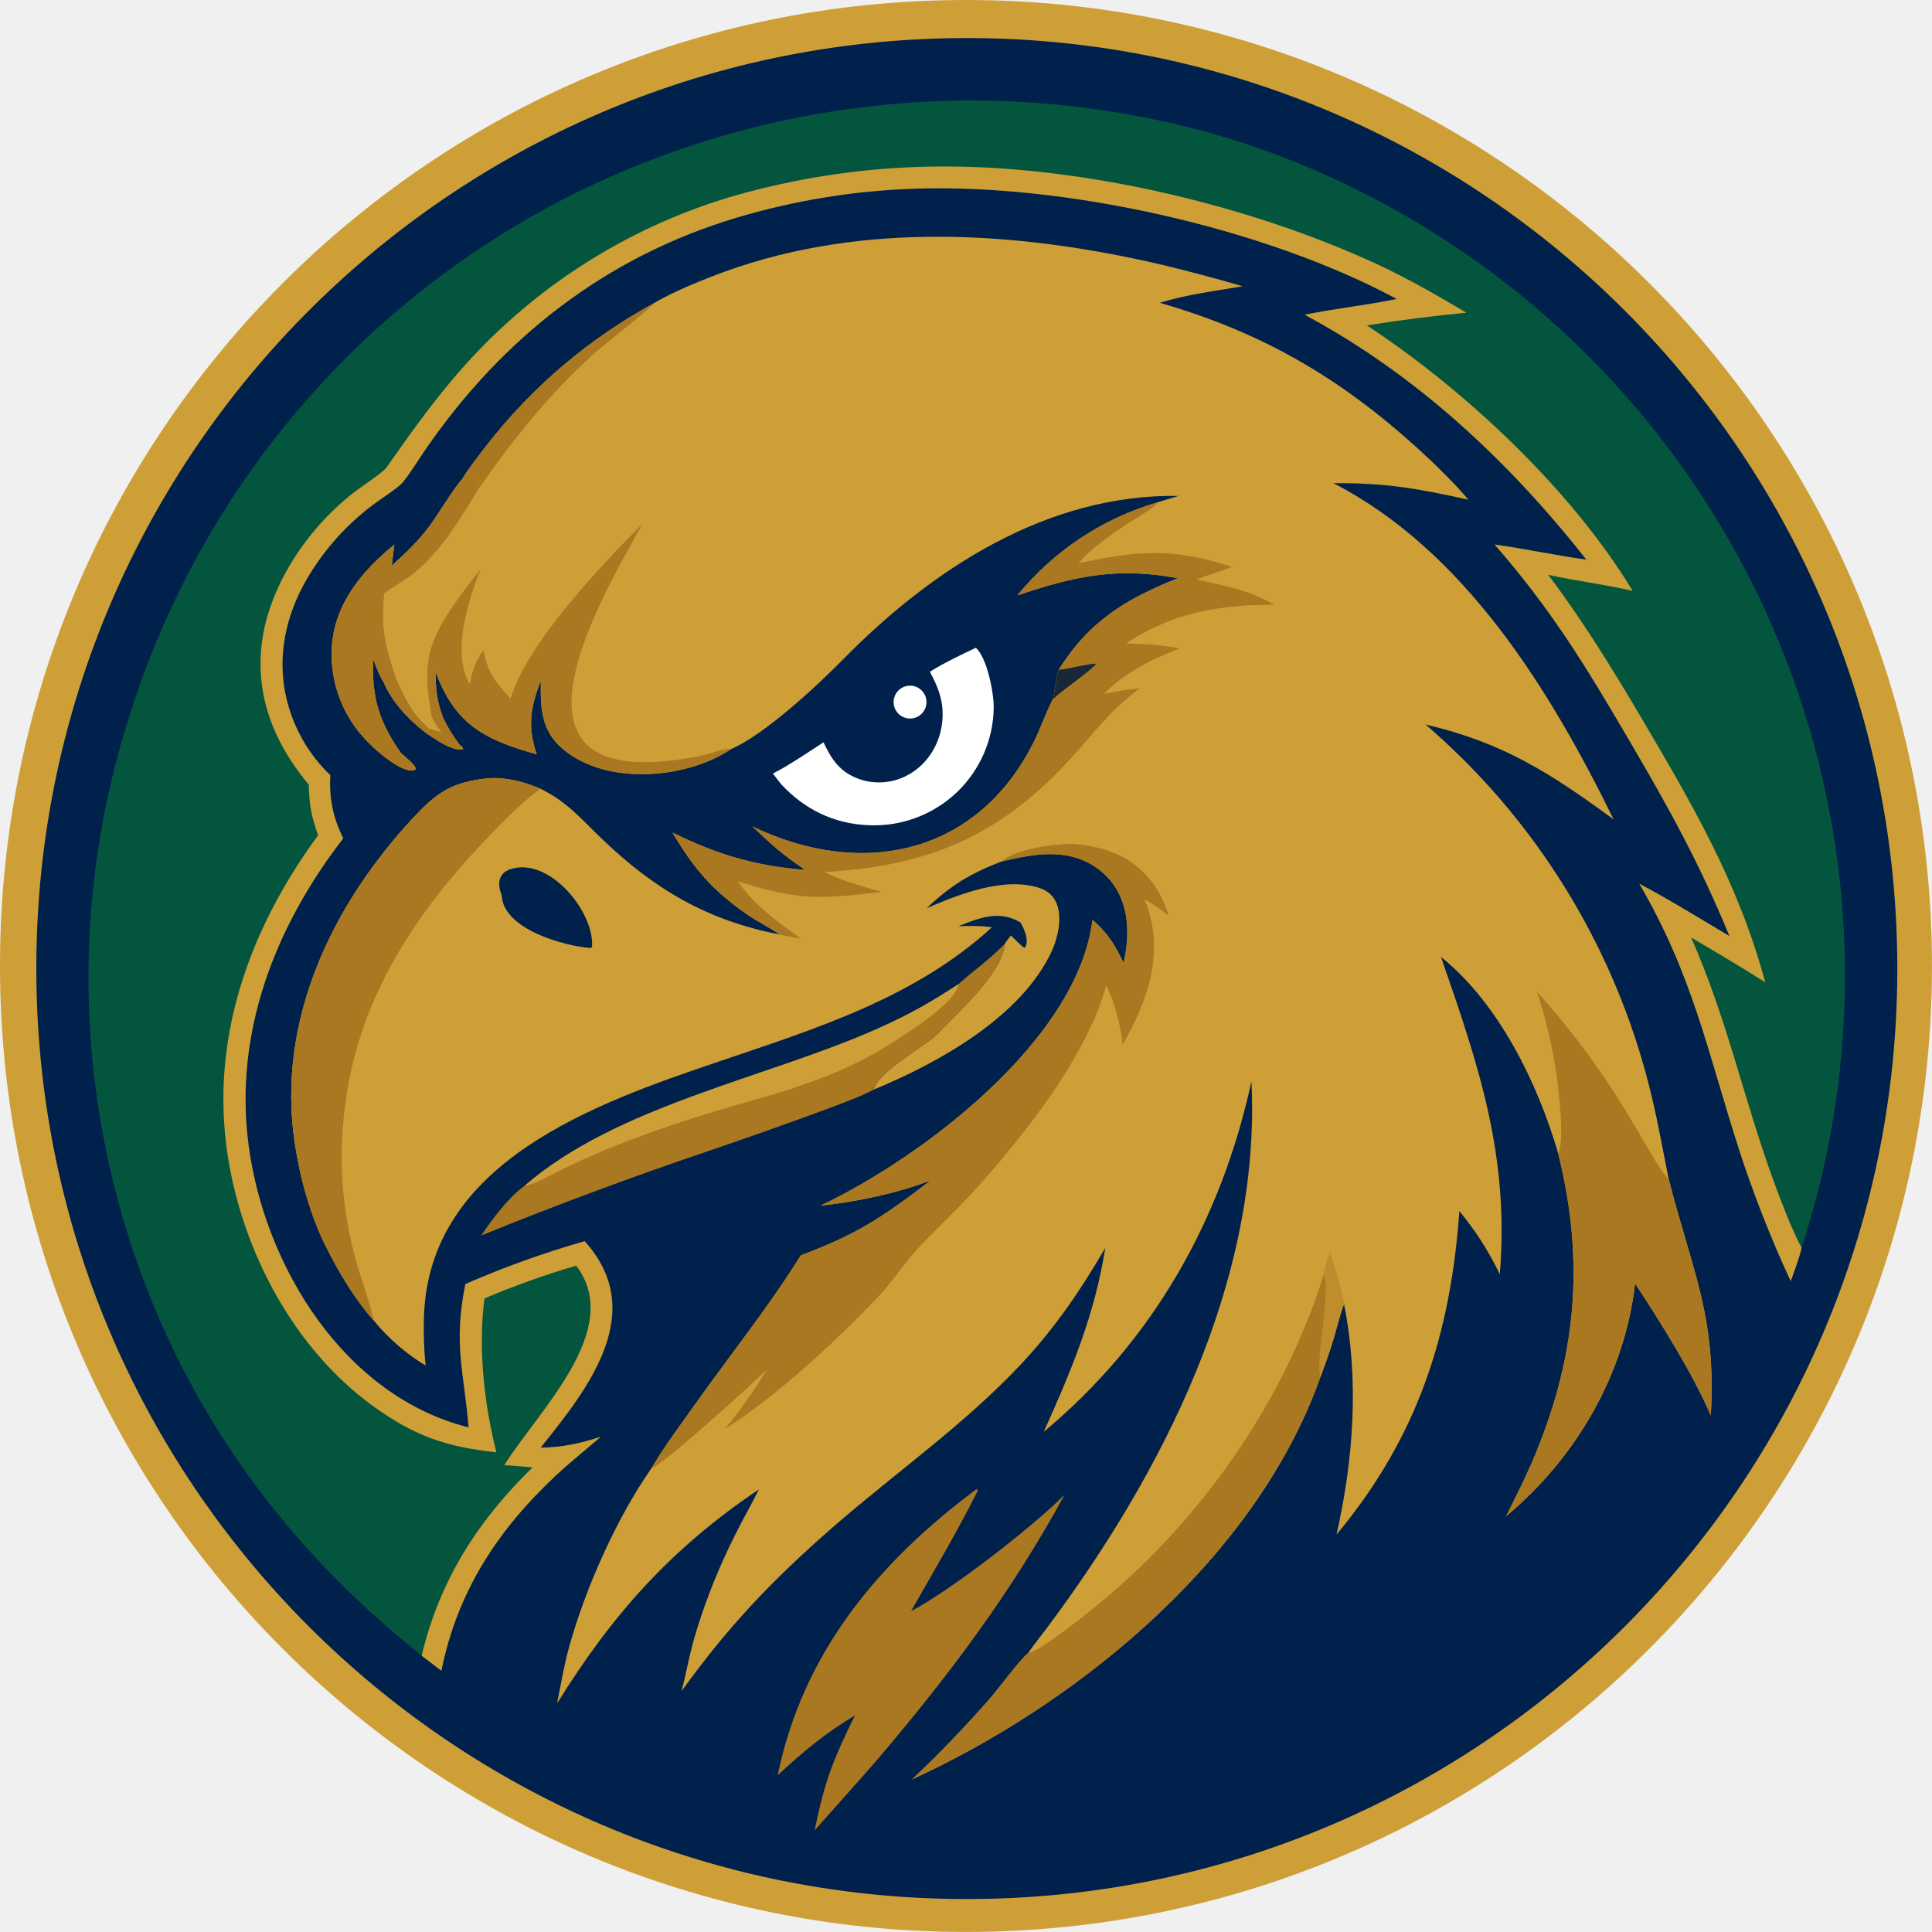
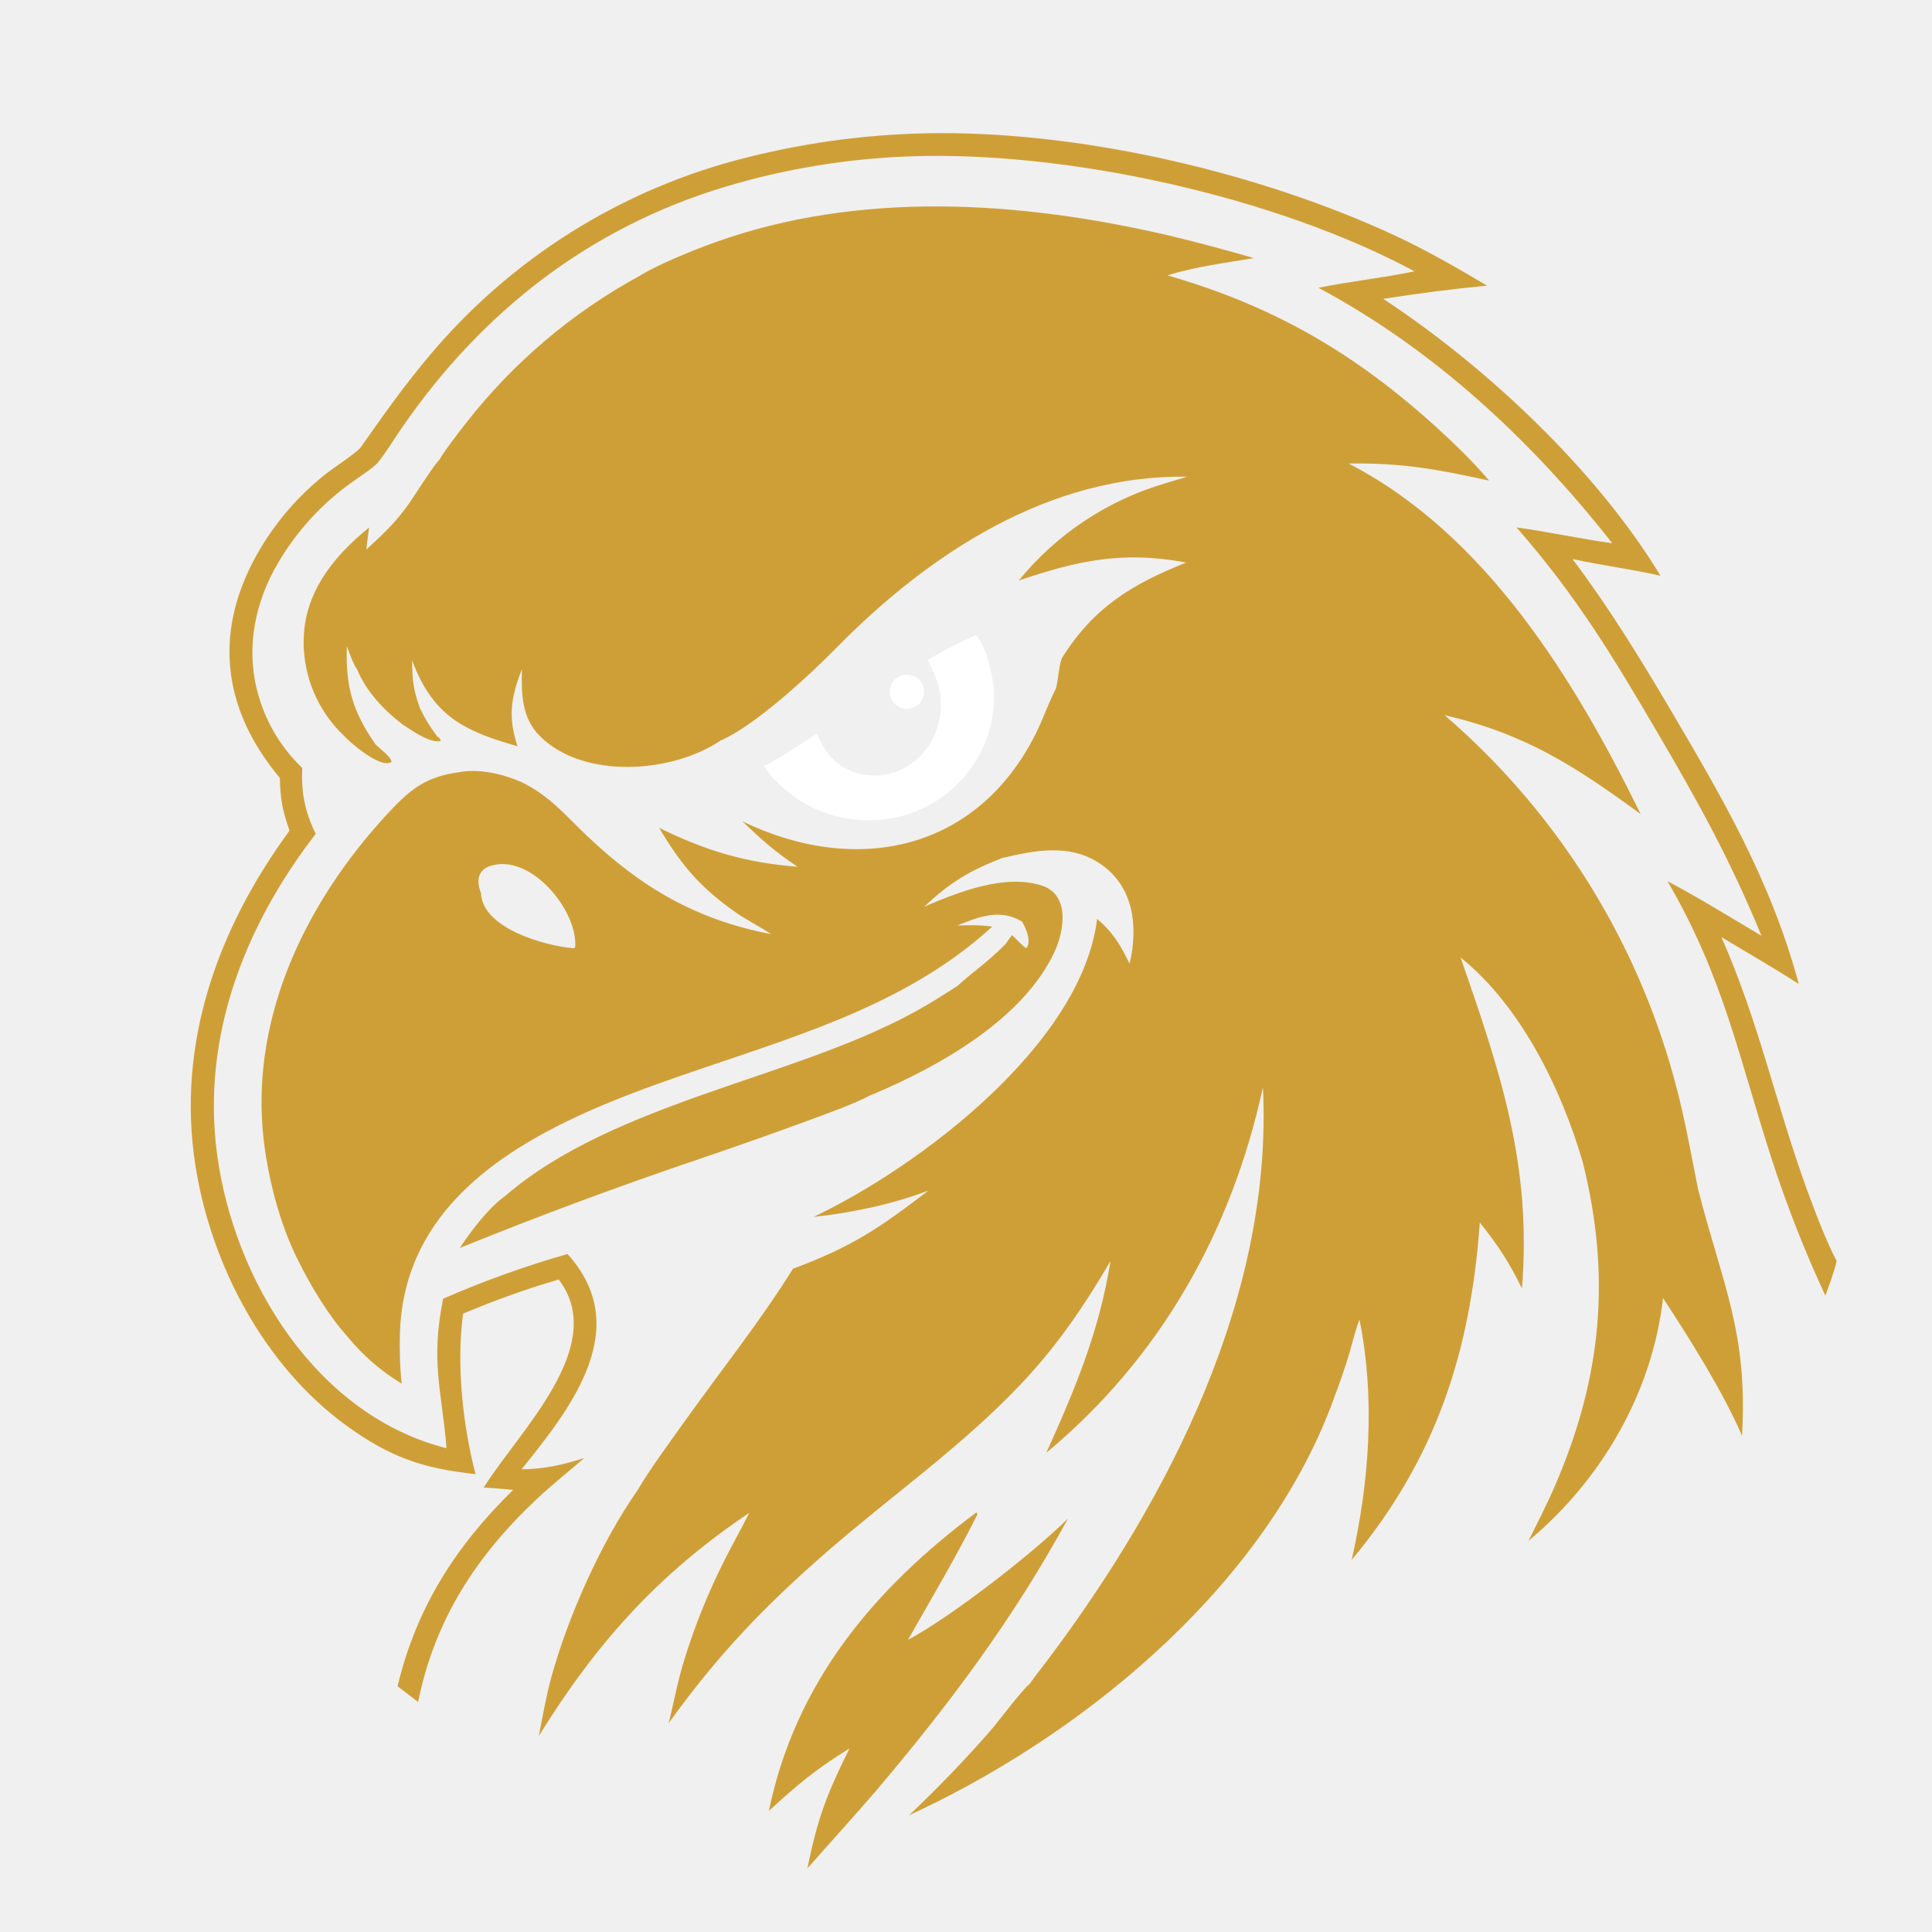
- <svg xmlns="http://www.w3.org/2000/svg" width="1049" height="1049" viewBox="0 0 1049 1049" fill="none">
-   <path d="M517.711 0.045C807.343 -3.701 1045.17 228.049 1048.94 517.683C1052.7 807.319 820.961 1045.16 531.328 1048.93C241.672 1052.71 3.806 820.955 0.045 531.298C-3.715 241.647 228.055 3.791 517.711 0.045Z" fill="#CF9F37" />
-   <path d="M520.895 20.676C799.818 18.441 1027.78 242.669 1030.15 521.591C1032.52 800.51 808.402 1028.58 529.479 1031.09C250.369 1033.6 22.108 809.29 19.736 530.178C17.363 251.064 241.78 22.912 520.895 20.676Z" fill="#00214C" />
-   <path d="M355.094 164.616C364.595 158.678 383.217 151.201 393.818 147.382C469.261 120.201 552.637 125.65 629.64 143.468C644.77 147.082 659.814 151.075 674.742 155.442C660.268 157.901 643.772 159.968 629.793 164.434C685.096 180.395 727.303 204.877 770.176 243.838C778.969 251.831 789.648 262.25 797.258 271.283C769.374 265.22 752.511 262.097 724.027 262.359C795.562 299.226 841.736 374.885 876.129 444.893C841.589 419.647 816.166 403.213 774.015 393.37C829.827 441.383 870.588 504.482 891.419 575.096C898.332 598.358 901.277 616.451 905.985 639.988C918.96 690.803 931.996 714.389 928.898 768.603C919.425 746.303 901.295 717.414 887.776 696.877C882.204 746.193 855.654 791.668 817.752 823.269C822.62 813.417 827.292 804.41 831.658 794.289C855.948 737.908 860.81 685.636 845.998 626.132C834.879 588.089 813.778 544.744 782.404 519.582C803.21 579.511 819.491 627.583 814.342 691.857C807.79 678.496 801.747 669.134 792.385 657.549C787.578 725.044 769.576 780.506 725.674 833.213C734.889 792.587 738.036 749.15 729.752 708.095C728.166 711.677 725.815 721.015 724.596 725.172C722.349 732.716 719.814 740.167 716.991 747.515C683.113 843.243 590.704 920.656 501.468 963.205C499.394 964.197 497.313 965.177 495.228 966.138C509.975 952.202 524.06 937.581 537.433 922.322C541.934 917.172 553.745 901.173 558.16 897.609C561.172 893.231 564.656 888.951 567.859 884.677C631.097 800.302 684.796 695.175 679.482 587.153C663.09 662.38 626.193 727.86 566.701 777.438C581.739 744.141 594.377 713.875 600.121 677.584C586.607 700.76 572.653 721.235 554.265 740.816C523.473 773.618 486.549 799.334 452.648 828.823C419.52 857.638 395.489 882.908 370.074 918.201C373.096 906.237 374.512 897.168 378.359 884.739C383.835 867.141 390.751 850.033 399.038 833.574C403.228 825.155 407.872 817.103 412.061 808.678C364.308 840.794 332.395 876.589 302.447 924.924C304.566 914.558 306.165 904.596 308.994 894.315C317.688 862.739 334.832 824.194 353.601 797.369C360.966 784.976 369.709 773.305 378.062 761.567C397.005 734.938 417.551 709.326 434.821 681.582C465.604 670.12 479.356 660.745 505.328 640.913C486.706 648.016 465.226 652.498 445.489 654.641C500.859 628.324 585.144 564.65 593.165 499.448C601.37 506.426 605.497 513.276 610.052 522.827C614.681 503.341 612.3 481.937 593.875 470.174C578.335 460.256 560.597 463.809 543.709 467.779C526.675 474.4 516.48 480.531 503.127 493.124C520.809 485.512 545.46 475.743 564.662 482.232C579.045 487.09 576.033 505.656 571.018 516.516C554.553 552.184 509.408 577.141 474.527 591.561C476.793 581.519 502.704 568.006 509.303 561.062C520.105 549.686 544.26 528.366 545.424 512.606L548.822 507.892C550.91 509.705 554.908 514.248 556.353 514.67C559.127 511.17 556.108 504.202 554.039 500.852C542.625 493.966 531.751 498.342 520.368 502.89C526.785 502.723 532.167 502.552 538.566 503.483C496.706 541.873 442.937 558.509 390.272 576.376C323.548 599.007 232.992 630.565 230.2 714.714C229.899 723.262 230.17 732.899 231.103 741.423C220.238 734.871 210.6 726.47 202.621 716.606C193.418 706.552 183.452 690.075 177.527 677.921C168.537 660.531 162.814 639.186 160.001 620.26C150.167 554.131 180.204 491.417 224.373 444.023C235.871 431.686 243.905 425.406 261.122 423.063C271.61 421.129 283.835 424.022 293.437 428.244C307.848 435.253 315.34 444.491 326.756 455.427C355.465 482.93 383.972 499.758 423.342 507.382C419.176 504.39 410.817 500.109 405.721 496.576C386.716 483.399 376.619 471.467 365.14 452.073C389.794 464.085 409.689 470.095 437.17 472.339C424.766 463.869 419.253 458.96 408.468 448.683C467.84 477.338 530.588 464.141 561.148 403.149C564.907 395.652 567.601 387.665 571.324 380.335L571.673 379.666C572.996 374.805 573.308 367.245 574.833 363.662C591.536 337.041 611.387 325.21 639.51 313.943C606.654 307.721 583.044 312.917 552.367 323.291C572.071 299.124 598.633 281.492 628.55 272.721L639.976 269.256C568.324 268.148 505.75 309.157 457.539 358.239C443.886 372.139 415.098 398.923 397.087 406.633C371.951 423.592 325.952 426.998 303.152 404.395C293.406 394.733 293.428 382.029 293.661 369.515C287.899 384.41 286.369 394.436 291.414 409.573C263.433 401.658 247.269 393.747 236.505 364.817C236.678 375.439 237.032 379.718 240.576 389.677C243.178 395.197 245.748 399.249 249.357 404.192C251.023 405.643 250.783 405.005 251.487 406.816C245.986 408.299 235.919 401.126 231.423 398.11C221.919 390.908 212.576 380.928 207.992 369.783C206.058 367.193 203.794 360.774 202.543 357.548C201.903 378.298 205.304 391.071 217.47 408.596C219.923 411.049 225.516 415.031 225.845 417.712C220.442 421.605 204.487 407.987 200.803 403.858C199.05 402.278 196.904 399.902 195.381 398.046C184.151 384.41 178.747 366.899 180.341 349.306C182.525 326.648 197.226 309.448 214.128 295.688C213.576 299.43 213.155 303.406 212.698 307.177C221.066 299.421 226.326 294.693 233.285 285.498C236.665 281.031 247.789 263.052 250.808 260.359C252.79 256.542 261.605 245.097 264.438 241.511C289.054 209.924 319.914 183.748 355.094 164.616Z" fill="#CF9F37" />
-   <path d="M543.709 467.779C550.953 461.125 573.345 457.693 583.068 458.325C608.895 460.006 627.013 472.495 634.606 497.322C630.454 493.978 626.346 490.817 621.527 488.471C632.787 515.809 623.719 542.822 609.532 567.179C608.577 556.494 605.191 544.61 600.66 534.874C590.489 573.082 555.759 616.911 529.369 646.075C519.952 656.478 509.119 666.501 499.496 676.629C492.13 684.387 484.719 695.708 477.332 703.552C454.421 727.872 421.673 758.096 393.569 775.92C401.932 765.719 409.55 754.936 416.362 743.639C408.004 751.832 361.25 794.344 353.601 797.369C360.966 784.976 369.709 773.305 378.062 761.568C397.005 734.938 417.551 709.326 434.821 681.582C465.604 670.12 479.356 660.745 505.328 640.913C486.706 648.016 465.226 652.498 445.489 654.641C500.859 628.324 585.144 564.65 593.165 499.448C601.37 506.426 605.497 513.276 610.052 522.827C614.681 503.341 612.3 481.937 593.875 470.174C578.335 460.256 560.597 463.809 543.709 467.779Z" fill="#AA7820" />
-   <path d="M834.297 538.162C856.909 563.591 872.296 585.052 889.686 614.761C892.288 619.213 903.187 638.702 905.985 639.988C918.96 690.803 931.996 714.389 928.898 768.603C919.425 746.303 901.295 717.414 887.775 696.877C882.204 746.193 855.654 791.668 817.752 823.269C822.62 813.417 827.292 804.41 831.658 794.289C855.948 737.908 860.81 685.636 845.998 626.132C849.739 619.966 846.145 590.177 844.841 581.672C842.802 568.44 838.901 550.635 834.297 538.162Z" fill="#AA7820" />
-   <path d="M261.122 423.063C271.61 421.129 283.835 424.022 293.437 428.244C282.391 436.167 268.828 450.438 259.504 460.421C224.138 498.289 196.597 541.377 188.375 593.306C183.148 626.315 185.002 656.153 194.372 688.281C195.805 693.198 202.804 713.397 202.621 716.606C193.418 706.552 183.452 690.075 177.527 677.921C168.537 660.531 162.814 639.186 160.001 620.26C150.167 554.131 180.204 491.417 224.373 444.023C235.871 431.686 243.905 425.406 261.122 423.063Z" fill="#AA7820" />
-   <path d="M177.527 677.921C168.537 660.531 162.814 639.186 160.001 620.26C150.167 554.131 180.204 491.417 224.373 444.023C235.871 431.686 243.905 425.406 261.122 423.063L261.454 424.316C259.546 427.363 250.605 435.72 247.487 439.008C239.62 447.327 232.023 455.895 224.707 464.699C180.324 518.862 156.438 581.238 171.287 652.461C172.185 656.771 178.291 675.961 177.527 677.921Z" fill="#AA7820" />
-   <path d="M552.367 323.291C572.071 299.124 598.633 281.492 628.55 272.721C626.358 276.237 615.318 282.116 611.228 284.929C601.701 291.485 593.459 297.082 585.517 305.808C617.565 299.018 636.596 297.211 668.981 307.797C662.576 310.21 656.055 312.198 649.632 314.605C664.743 317.944 678.465 320.472 692.065 328.447C662.686 328.129 636.443 332.687 611.448 349.342C621.233 349.691 630.84 350.003 640.459 352.11C626.125 357.539 610.187 365.477 599.521 376.739C606.611 375.222 611.553 374.427 618.796 373.771C602.895 385.56 594.488 397.412 581.348 411.861C543.348 453.638 503.881 470.493 447.796 473.447C455.441 477.699 469.979 481.796 478.776 484.241C445.052 488.264 433.768 489.013 400.6 478.497C409.841 491.899 421.997 500.244 434.811 509.607C433.153 509.322 424.211 507.95 423.342 507.382C419.176 504.39 410.817 500.109 405.721 496.576C386.716 483.399 376.619 471.467 365.14 452.073C389.794 464.085 409.689 470.095 437.17 472.339C424.766 463.869 419.253 458.96 408.468 448.683C467.84 477.337 530.588 464.141 561.148 403.149C564.907 395.652 567.601 387.665 571.324 380.335L571.673 379.666C572.996 374.805 573.308 367.245 574.833 363.662C591.536 337.041 611.387 325.21 639.51 313.943C606.654 307.72 583.044 312.917 552.367 323.291Z" fill="#AA7820" />
-   <path d="M574.833 363.662C581.409 363.105 588.236 360.737 595.216 360.327C591.224 365.253 577.729 373.832 571.673 379.666C572.996 374.805 573.308 367.245 574.833 363.662Z" fill="#192838" />
-   <path d="M722.074 679.806C724.841 688.667 728.209 698.996 729.752 708.095C728.166 711.677 725.815 721.015 724.596 725.172C722.349 732.716 719.814 740.167 716.991 747.515C683.113 843.243 590.704 920.656 501.468 963.206C499.394 964.197 497.313 965.177 495.228 966.139C509.975 952.202 524.06 937.581 537.433 922.322C541.934 917.173 553.745 901.173 558.16 897.609C564.172 896.832 588.022 877.758 593.085 873.711C650.122 828.107 697.03 762.112 718.681 692.046C719.422 688.06 720.874 683.731 722.074 679.806Z" fill="#AA7820" />
-   <path d="M722.074 679.806C724.841 688.667 728.209 698.996 729.752 708.095C728.166 711.677 725.815 721.015 724.596 725.172C722.349 732.716 719.814 740.167 716.991 747.515C713.777 741.374 722.986 698.616 718.681 692.046C719.422 688.06 720.873 683.731 722.074 679.806Z" fill="#BF8D2E" />
-   <path d="M277.274 379.348C285.757 349.644 326.762 306.599 349.031 284.218C320.322 334.635 264.532 434.465 381.747 410.068C385.885 409.207 393.211 406.118 397.087 406.633C371.951 423.592 325.952 426.998 303.152 404.395C293.406 394.733 293.428 382.029 293.661 369.515C287.899 384.41 286.369 394.436 291.414 409.573C263.433 401.658 247.269 393.747 236.505 364.817C236.678 375.439 237.032 379.718 240.576 389.677C238.069 389.279 236.663 389.013 234.23 388.311C229.568 361.213 231.254 349.834 247.65 326.58C251.855 320.681 256.244 314.914 260.81 309.29C254.337 326.003 245.829 352.181 253.947 369.378C254.637 370.838 254.202 370.511 255.279 371.12C256.355 363.468 258.179 359.714 262.318 352.977C265.376 365.921 268.271 369.445 277.274 379.348Z" fill="#AA7820" />
-   <path d="M250.808 260.359C253.144 259.715 253.097 259.001 254.764 256.526C257.047 257.853 259.616 258.925 260.782 261.182C260.336 264.695 257.367 263.83 259.134 266.568C249.477 282.472 238.818 300.155 224.111 311.685C219.087 315.623 213.509 318.544 208.436 322.199C206.977 342.588 208.644 349.119 214.773 367.827L213.981 368.271C214.721 370.194 215.622 371.822 215.518 373.767C213.61 374.723 214.658 374.401 212.037 374.036C210.157 372.707 209.868 371.709 208.814 369.673L207.992 369.783C206.058 367.193 203.794 360.774 202.543 357.548C201.903 378.298 205.304 391.071 217.47 408.596C219.923 411.049 225.516 415.031 225.845 417.712C220.442 421.605 204.487 407.987 200.803 403.858C199.05 402.278 196.904 399.902 195.381 398.046C184.151 384.41 178.747 366.899 180.341 349.306C182.525 326.648 197.226 309.448 214.128 295.688C213.576 299.43 213.155 303.406 212.698 307.177C221.066 299.421 226.326 294.693 233.285 285.498C236.665 281.031 247.789 263.052 250.808 260.359Z" fill="#AA7820" />
-   <path d="M214.128 295.688C213.576 299.43 213.155 303.406 212.698 307.177C210.548 310.879 204.879 315.832 201.994 319.732C189.28 336.919 185.322 355.265 190.095 376.089C192.507 386.618 196.31 391.766 201.304 401.121C201.747 401.95 201.279 403.073 200.803 403.858C199.05 402.278 196.904 399.902 195.381 398.046C184.151 384.41 178.747 366.899 180.341 349.306C182.525 326.648 197.226 309.448 214.128 295.688Z" fill="#AA7820" />
-   <path d="M355.094 164.616C354.344 166.558 327.052 187.939 323.238 191.364C298.406 213.667 277.974 239.119 259.134 266.568C257.367 263.83 260.336 264.695 260.782 261.182C259.616 258.925 257.047 257.853 254.764 256.526C253.097 259.001 253.144 259.715 250.808 260.359C252.79 256.542 261.605 245.097 264.438 241.511C289.054 209.924 319.914 183.748 355.094 164.616Z" fill="#AA7820" />
-   <path d="M217.47 408.596C217.171 408.457 216.871 408.32 216.572 408.181C193.863 390.25 183.943 353.149 201.397 328.487C203.436 325.606 205.707 323.174 208.436 322.199C206.977 342.588 208.644 349.119 214.773 367.827L213.981 368.271C214.721 370.194 215.622 371.822 215.518 373.767C213.61 374.723 214.658 374.401 212.037 374.036C210.157 372.707 209.868 371.709 208.814 369.673L207.992 369.783C206.058 367.193 203.794 360.774 202.543 357.548C201.903 378.298 205.304 391.071 217.47 408.596Z" fill="#AA7820" />
-   <path d="M234.23 388.311C236.663 389.013 238.069 389.279 240.576 389.677C243.178 395.197 245.748 399.249 249.357 404.192C251.023 405.643 250.783 405.005 251.487 406.816C245.986 408.299 235.919 401.126 231.423 398.11L232.884 395.556C235.733 396.492 236.802 396.848 239.726 397.32C237.324 394.287 235.45 391.983 234.23 388.311Z" fill="#AA7820" />
-   <path d="M234.23 388.311C236.663 389.013 238.069 389.279 240.576 389.677C243.178 395.197 245.748 399.249 249.357 404.192C246.021 403.468 241.975 399.782 239.726 397.32C237.324 394.287 235.45 391.983 234.23 388.311Z" fill="#AA7820" />
-   <path d="M207.992 369.783L208.814 369.673C209.868 371.709 210.157 372.707 212.037 374.036C214.658 374.401 213.61 374.723 215.518 373.767C215.622 371.822 214.721 370.194 213.981 368.271L214.773 367.827C219.696 378.913 223.552 387.228 232.884 395.556L231.423 398.11C221.919 390.908 212.576 380.928 207.992 369.783Z" fill="#AA7820" />
-   <path d="M272.38 485.997C269.982 480.272 270.457 474.106 277.163 471.92C298.155 465.074 322.638 494.867 321.457 513.901C321.347 514.416 321.464 514.062 320.724 514.747C306.011 513.61 273.086 504.501 272.38 485.997Z" fill="#00214C" />
-   <path d="M228.961 898.981C174.476 855.385 131.181 805.01 99.082 742.77C42.606 632.316 32.56 503.888 71.173 385.996C109.523 265.692 194.198 165.61 306.487 107.862C419.938 49.79 551.688 38.715 673.242 77.034C793.517 116.43 893.225 201.981 950.445 314.876C1007.38 427.301 1017.35 557.731 978.164 677.504C977.368 681.974 973.939 690.963 972.298 695.598C961.601 672.6 952.306 648.971 944.469 624.852C927.141 571.257 919.413 530.184 890.102 479.829C906.72 488.623 922.879 498.687 939.044 508.266C922.812 468.953 907.1 440.413 885.571 403.628C861.734 362.899 842.691 331.28 811.507 295.654C828.223 297.954 845.202 301.672 861.342 303.884C819.344 250.425 768.59 203.067 708.376 170.897C724.768 167.535 743.1 165.594 758.359 162.318C686.18 123.471 577.747 99.516 495.888 102.474C463.228 103.595 430.849 108.916 399.548 118.303C328.867 139.56 272.981 183.251 231.333 243.587C227.122 249.689 223.251 256.209 218.621 261.987C216.194 264.868 206.365 271.139 202.619 273.998C186.963 285.716 174.014 300.667 164.652 317.836C153.664 338.39 149.995 361.567 156.817 384.083C161.007 398.094 168.761 410.776 179.322 420.892C178.727 433.713 180.666 443.459 186.332 455.213C149.465 502.918 126.964 560.444 134.913 621.38C143.538 687.497 186.794 758.022 254.444 775.038C251.835 743.866 246.096 730.475 252.656 697.208C273.708 688.011 295.35 680.235 317.438 673.928C352.133 712.32 319.493 753.81 293.495 786.035C305.335 785.876 314.904 783.764 326.211 780.108C317.989 787.192 309.342 794.069 301.469 801.465C269.983 831.04 248.292 864.306 239.653 907.149L228.961 898.981Z" fill="#03563D" />
-   <path d="M167.643 426.025C136.836 389.226 132.798 348.114 157.625 306.476C166.74 291.257 178.612 277.87 192.633 267.002C196.051 264.37 207.944 256.553 209.797 253.917C220.891 238.138 231.907 222.539 244.323 207.688C287.307 155.824 345.793 119.116 411.188 102.959C443.885 94.73 477.461 90.508 511.177 90.386C587.954 90.085 677.994 111.222 747.613 143.414C763.98 150.982 780.677 160.584 796.199 169.784C778.118 171.518 760.092 173.814 742.151 176.669C795.624 211.866 853.144 265.777 886.465 320.819C870.87 317.241 855.538 315.398 840.646 312.108C859.003 336.516 875.076 362.466 890.574 388.746C918.813 436.65 943.881 479.327 958.454 533.349C944.867 524.635 931.941 517.214 918.158 508.951C937.666 552.906 946.624 596.38 962.948 641.109C966.738 651.487 972.984 667.909 978.164 677.504C977.368 681.974 973.939 690.963 972.298 695.598C961.601 672.6 952.306 648.971 944.469 624.852C927.141 571.257 919.413 530.184 890.102 479.829C906.72 488.623 922.879 498.687 939.044 508.266C922.812 468.953 907.1 440.413 885.571 403.628C861.734 362.899 842.691 331.28 811.507 295.654C828.223 297.954 845.202 301.672 861.342 303.884C819.344 250.425 768.59 203.067 708.376 170.897C724.768 167.535 743.1 165.594 758.359 162.318C686.18 123.471 577.747 99.516 495.888 102.474C463.228 103.595 430.849 108.916 399.548 118.303C328.867 139.56 272.981 183.251 231.333 243.587C227.122 249.689 223.251 256.209 218.621 261.987C216.194 264.868 206.365 271.139 202.619 273.998C186.963 285.716 174.014 300.667 164.652 317.836C153.664 338.39 149.995 361.567 156.817 384.083C161.007 398.094 168.761 410.776 179.322 420.892C178.727 433.713 180.666 443.459 186.332 455.213C149.465 502.918 126.964 560.444 134.913 621.38C143.538 687.497 186.794 758.022 254.444 775.038C251.835 743.866 246.096 730.475 252.656 697.208C273.708 688.011 295.35 680.235 317.438 673.928C352.133 712.32 319.493 753.81 293.495 786.035C305.335 785.876 314.904 783.764 326.211 780.108C317.989 787.193 309.342 794.069 301.469 801.465C269.983 831.04 248.292 864.306 239.653 907.149L228.961 898.981C238.648 858.128 259.41 825.749 289.122 796.763C283.922 796.193 279.049 795.85 273.825 795.514C291.852 766.466 339.273 721.731 312.824 687.197C295.907 692.169 279.291 698.108 263.06 704.997C259.501 731.516 262.863 762.578 269.523 788.521C242.264 785.637 225.018 779.728 202.374 763.306C159.538 732.232 131.708 679.433 123.673 627.62C113.813 564.038 135.44 504.366 172.706 453.518C168.836 442.175 168.056 437.957 167.643 426.025Z" fill="#CF9F37" />
-   <path d="M530.269 808.47L530.881 809.407C519.407 832.307 507.248 852.593 494.683 874.801C517.105 862.904 560.039 829.503 577.998 811.636C549.275 864.331 516.082 908.545 477.504 954.045C465.784 967.626 454.119 980.417 442.306 993.802C447.755 967.284 452.206 955.662 464.236 931.347C447.239 941.763 436.784 950.463 422.255 963.885C436.029 897.107 476.956 848.245 530.269 808.47Z" fill="#AA7820" />
-   <path d="M520.405 534.378C529.406 526.165 535.4 522.746 545.424 512.606C544.26 528.366 520.105 549.686 509.303 561.062C502.704 568.006 476.793 581.519 474.527 591.561C467.357 595.504 452.859 600.703 445.034 603.611C425.618 610.751 406.113 617.651 386.526 624.307C344.339 638.549 302.59 654.053 261.334 670.799C267.256 661.878 276.175 650.024 284.981 643.711C335.515 600.078 416.647 585.273 476.515 558.515C494.181 550.616 504.266 544.854 520.405 534.378Z" fill="#AA7820" />
-   <path d="M284.981 643.711C335.515 600.078 416.647 585.273 476.515 558.515C494.181 550.616 504.266 544.854 520.405 534.378C519.315 544.322 491.281 561.87 482.233 567.534C457.855 582.799 431.636 591.004 404.175 598.75C380.969 605.289 357.037 613.004 334.553 621.907C325.12 625.685 315.821 629.787 306.671 634.208C302.253 636.37 288.565 643.999 284.981 643.711Z" fill="#CF9F37" />
-   <path d="M529.804 351.748C535.89 356.869 539.717 376.354 539.546 384.453C539.27 401.733 532.082 418.18 519.584 430.12C506.675 442.43 489.282 448.91 471.463 448.048C452.713 447.305 436.588 439.356 423.992 425.623L419.641 419.996C427.464 416.166 439.527 407.981 447.139 403.047C451.483 412.453 456.213 419.412 466.682 423.07C474.878 425.87 483.85 425.299 491.625 421.483C508.276 413.357 515.568 393.213 509.93 375.991C508.561 371.809 506.931 368.644 504.887 364.727C512.554 359.95 521.623 355.606 529.804 351.748Z" fill="white" />
-   <path d="M493.212 372.328C498.021 371.84 502.346 375.269 502.967 380.062C503.589 384.857 500.282 389.275 495.507 390.029C492.298 390.536 489.067 389.26 487.07 386.697C485.074 384.134 484.627 380.689 485.904 377.701C487.181 374.714 489.98 372.656 493.212 372.328Z" fill="white" />
+ <svg xmlns="http://www.w3.org/2000/svg" width="1080" height="1080" viewBox="0 0 1080 1080" fill="none">
+   <path d="M156.41 434.815C123.331 395.303 118.996 351.159 145.653 306.451C155.44 290.11 168.188 275.736 183.242 264.067C186.912 261.241 199.682 252.847 201.672 250.017C213.584 233.075 225.412 216.325 238.744 200.379C284.897 144.691 347.695 105.277 417.912 87.928C453.02 79.093 489.072 74.56 525.274 74.428C607.712 74.105 704.391 96.801 779.143 131.366C796.717 139.492 814.645 149.802 831.311 159.681C811.897 161.543 792.542 164.008 773.278 167.073C830.694 204.866 892.455 262.752 928.233 321.852C911.488 318.01 895.025 316.031 879.035 312.499C898.746 338.706 916.004 366.57 932.645 394.787C962.966 446.223 989.882 492.047 1005.53 550.052C990.941 540.696 977.062 532.728 962.263 523.855C983.209 571.051 992.827 617.731 1010.36 665.758C1014.42 676.901 1021.13 694.534 1026.69 704.836C1025.84 709.636 1022.16 719.288 1020.39 724.264C1008.91 699.571 998.928 674.2 990.514 648.302C971.908 590.755 963.61 546.654 932.138 492.586C949.981 502.029 967.332 512.835 984.689 523.12C967.26 480.908 950.389 450.264 927.273 410.767C901.678 367.035 881.231 333.084 847.748 294.831C865.696 297.301 883.927 301.293 901.257 303.668C856.163 246.268 801.667 195.418 737.013 160.876C754.613 157.266 774.297 155.182 790.681 151.664C713.18 109.953 596.752 84.231 508.857 87.408C473.789 88.611 439.023 94.325 405.414 104.404C329.521 127.228 269.515 174.141 224.796 238.925C220.274 245.477 216.118 252.478 211.147 258.682C208.541 261.775 197.987 268.509 193.965 271.579C177.154 284.161 163.251 300.214 153.198 318.649C141.4 340.718 137.461 365.604 144.786 389.781C149.285 404.825 157.61 418.442 168.95 429.304C168.311 443.07 170.393 453.535 176.477 466.155C136.892 517.378 112.731 579.145 121.267 644.574C130.528 715.566 176.973 791.291 249.611 809.562C246.81 776.091 240.647 761.713 247.691 725.993C270.295 716.118 293.533 707.769 317.25 700.997C354.503 742.219 319.456 786.769 291.541 821.37C304.254 821.199 314.529 818.931 326.67 815.006C317.841 822.613 308.557 829.996 300.103 837.937C266.296 869.693 243.005 905.412 233.729 951.414L222.249 942.643C232.65 898.778 254.943 864.012 286.846 832.889C281.262 832.277 276.03 831.908 270.421 831.548C289.777 800.358 340.695 752.324 312.295 715.244C294.131 720.583 276.29 726.96 258.862 734.356C255.041 762.831 258.651 796.183 265.802 824.039C236.533 820.942 218.015 814.598 193.702 796.965C147.707 763.6 117.825 706.908 109.198 651.274C98.611 583.004 121.832 518.932 161.846 464.335C157.691 452.156 156.853 447.627 156.41 434.815Z" fill="#CF9F37" />
+   <path d="M545.773 845.459L546.43 846.465C534.11 871.053 521.055 892.835 507.563 916.681C531.639 903.906 577.738 868.043 597.022 848.858C566.181 905.439 530.54 952.913 489.118 1001.77C476.534 1016.35 464.009 1030.08 451.325 1044.46C457.175 1015.98 461.955 1003.5 474.872 977.396C456.621 988.58 445.395 997.921 429.795 1012.33C444.585 940.631 488.529 888.167 545.773 845.459Z" fill="#CF9F37" />
+   <path d="M545.274 355.061C551.809 360.56 555.918 381.482 555.734 390.178C555.438 408.732 547.72 426.392 534.3 439.212C520.44 452.43 501.764 459.387 482.631 458.462C462.499 457.664 445.185 449.129 431.66 434.383L426.988 428.342C435.388 424.229 448.341 415.441 456.514 410.143C461.178 420.242 466.257 427.714 477.498 431.642C486.298 434.649 495.932 434.036 504.28 429.938C522.159 421.213 529.988 399.584 523.935 381.092C522.465 376.602 520.715 373.203 518.52 368.997C526.752 363.868 536.49 359.204 545.274 355.061Z" fill="white" />
+   <path d="M505.984 377.159C511.148 376.635 515.792 380.317 516.458 385.463C517.126 390.612 513.575 395.355 508.448 396.165C505.003 396.709 501.533 395.339 499.389 392.587C497.246 389.835 496.766 386.136 498.137 382.928C499.508 379.721 502.514 377.511 505.984 377.159Z" fill="white" />
+   <path fill-rule="evenodd" clip-rule="evenodd" d="M399.261 135.626C480.266 106.441 569.791 112.292 652.471 131.424C668.717 135.304 684.871 139.592 700.899 144.281C685.358 146.922 667.645 149.141 652.636 153.937C712.016 171.074 757.336 197.361 803.369 239.194C812.811 247.777 824.277 258.964 832.448 268.663C802.509 262.153 784.401 258.8 753.817 259.082C830.627 298.667 880.206 379.905 917.135 455.075C880.048 427.967 852.75 410.321 807.491 399.752C867.418 451.305 911.185 519.057 933.552 594.877C940.975 619.854 944.137 639.282 949.192 664.554C963.123 719.116 977.121 744.442 973.795 802.653C963.624 778.708 944.156 747.689 929.64 725.638C923.658 778.59 895.151 827.418 854.454 861.349C859.681 850.771 864.697 841.1 869.385 830.232C895.466 769.694 900.687 713.568 884.783 649.677C872.844 608.829 850.186 562.287 816.499 535.27C838.839 599.618 856.32 651.235 850.792 720.248C843.757 705.902 837.268 695.849 827.216 683.409C822.055 755.881 802.725 815.433 755.586 872.026C765.481 828.404 768.86 781.765 759.965 737.683C758.263 741.529 755.738 751.556 754.429 756.019C752.017 764.12 749.295 772.12 746.264 780.01C709.888 882.796 610.664 965.916 514.849 1011.6C512.622 1012.67 510.387 1013.72 508.148 1014.75C523.983 999.788 539.107 984.09 553.466 967.706C558.299 962.176 570.981 944.998 575.721 941.171C578.956 936.47 582.695 931.873 586.135 927.284C654.035 836.688 711.694 723.81 705.988 607.824C688.387 688.597 648.77 758.905 584.892 812.139C601.039 776.387 614.609 743.889 620.776 704.922C606.266 729.807 591.282 751.792 571.539 772.817C538.476 808.037 498.829 835.649 462.429 867.312C426.858 898.252 401.056 925.385 373.767 963.28C377.012 950.435 378.532 940.696 382.662 927.351C388.542 908.456 395.969 890.086 404.867 872.414C409.366 863.374 414.351 854.728 418.849 845.682C367.575 880.165 333.309 918.6 301.153 970.499C303.428 959.369 305.146 948.672 308.183 937.634C317.519 903.729 335.927 862.342 356.08 833.54C363.988 820.233 373.375 807.701 382.343 795.098C402.683 766.505 424.744 739.004 443.287 709.215C476.34 696.908 491.107 686.842 518.994 665.548C498.999 673.174 475.935 677.987 454.743 680.288C514.196 652.03 604.695 583.662 613.307 513.652C622.117 521.145 626.549 528.5 631.44 538.755C636.41 517.832 633.853 494.85 614.07 482.22C597.384 471.57 578.338 475.385 560.205 479.648C541.915 486.757 530.968 493.34 516.63 506.861C535.616 498.688 562.085 488.199 582.703 495.167C598.145 500.383 594.911 520.318 589.527 531.979C572.124 569.678 524.881 596.233 487.685 611.823L485.921 612.557C478.222 616.79 462.656 622.373 454.254 625.495C433.407 633.161 412.462 640.571 391.431 647.717C346.134 663.009 301.307 679.656 257.009 697.636C263.368 688.058 272.944 675.33 282.399 668.551C312.921 642.198 353.838 625.639 395.239 611.08C414.789 604.205 434.447 597.776 453.17 590.973C455.373 590.173 457.563 589.367 459.738 588.555C465.176 586.525 470.522 584.454 475.75 582.321C477.841 581.468 479.913 580.605 481.965 579.731C482.991 579.294 484.011 578.854 485.026 578.411C486.042 577.968 487.052 577.523 488.056 577.074C488.418 576.912 488.777 576.747 489.134 576.587C491.755 575.407 494.223 574.274 496.575 573.159C497.212 572.857 497.84 572.556 498.461 572.257C499.316 571.845 500.157 571.437 500.986 571.028C501.48 570.785 501.97 570.541 502.456 570.298C503.427 569.813 504.383 569.328 505.327 568.842C509.102 566.899 512.684 564.941 516.3 562.854C517.656 562.071 519.017 561.269 520.395 560.444C521.313 559.894 522.239 559.334 523.176 558.76C526.024 557.017 528.973 555.158 532.125 553.132C533.123 552.491 534.141 551.833 535.183 551.157C544.847 542.339 551.283 538.667 562.046 527.78L565.695 522.719C567.937 524.665 572.228 529.541 573.78 529.996C576.759 526.238 573.518 518.757 571.296 515.16C559.041 507.766 547.365 512.465 535.143 517.348C542.032 517.169 547.811 516.985 554.682 517.984C509.735 559.205 452.002 577.067 395.454 596.252C323.81 620.551 226.578 654.437 223.58 744.789C223.257 753.967 223.547 764.315 224.549 773.468C212.883 766.433 202.535 757.413 193.967 746.822C184.086 736.026 173.384 718.334 167.022 705.284C157.37 686.612 151.225 663.693 148.205 643.372C137.646 572.367 169.898 505.029 217.323 454.14C229.669 440.894 238.295 434.151 256.782 431.635C268.043 429.558 281.17 432.665 291.48 437.198C306.953 444.724 314.997 454.642 327.255 466.384C358.08 495.915 388.69 513.985 430.963 522.171C426.49 518.958 417.514 514.362 412.043 510.568C391.636 496.42 380.795 483.608 368.47 462.784C394.941 475.682 416.303 482.135 445.811 484.544C432.492 475.45 426.572 470.179 414.992 459.144C478.742 489.911 546.117 475.742 578.93 410.253C582.966 402.203 585.859 393.627 589.856 385.756L590.231 385.038C591.651 379.819 591.986 371.701 593.624 367.854C611.558 339.27 632.873 326.567 663.07 314.469C627.792 307.789 602.44 313.368 569.501 324.506C590.658 298.558 619.178 279.625 651.301 270.207L663.569 266.487C586.634 265.297 519.447 309.33 467.681 362.031C453.021 376.956 422.111 405.715 402.772 413.993C375.783 432.203 326.392 435.86 301.911 411.59C291.446 401.216 291.47 387.575 291.72 374.139C285.533 390.132 283.89 400.897 289.307 417.15C259.263 408.652 241.908 400.157 230.35 369.094C230.536 380.499 230.916 385.094 234.721 395.787C237.515 401.714 240.274 406.065 244.149 411.372C245.938 412.93 245.68 412.246 246.435 414.19C240.529 415.781 229.721 408.08 224.893 404.842C214.688 397.109 204.657 386.393 199.735 374.426C197.658 371.645 195.227 364.753 193.884 361.289C193.197 383.569 196.848 397.284 209.911 416.1C212.544 418.734 218.55 423.011 218.904 425.889C213.103 430.069 195.971 415.447 192.015 411.014C190.133 409.317 187.829 406.766 186.194 404.773C174.136 390.132 168.333 371.329 170.044 352.439C172.389 328.111 188.175 309.643 206.323 294.868C205.73 298.886 205.277 303.155 204.786 307.204C213.771 298.876 219.42 293.8 226.892 283.927C230.522 279.131 242.466 259.826 245.707 256.934C247.836 252.836 257.3 240.546 260.342 236.696C286.772 202.78 319.909 174.675 357.683 154.132C367.884 147.756 387.878 139.727 399.261 135.626ZM321.565 529.171C322.833 508.733 296.545 476.743 274.005 484.094C266.805 486.441 266.295 493.062 268.87 499.209C269.628 519.077 304.98 528.857 320.778 530.079C321.572 529.343 321.447 529.723 321.565 529.171Z" fill="#CF9F37" />
</svg>
